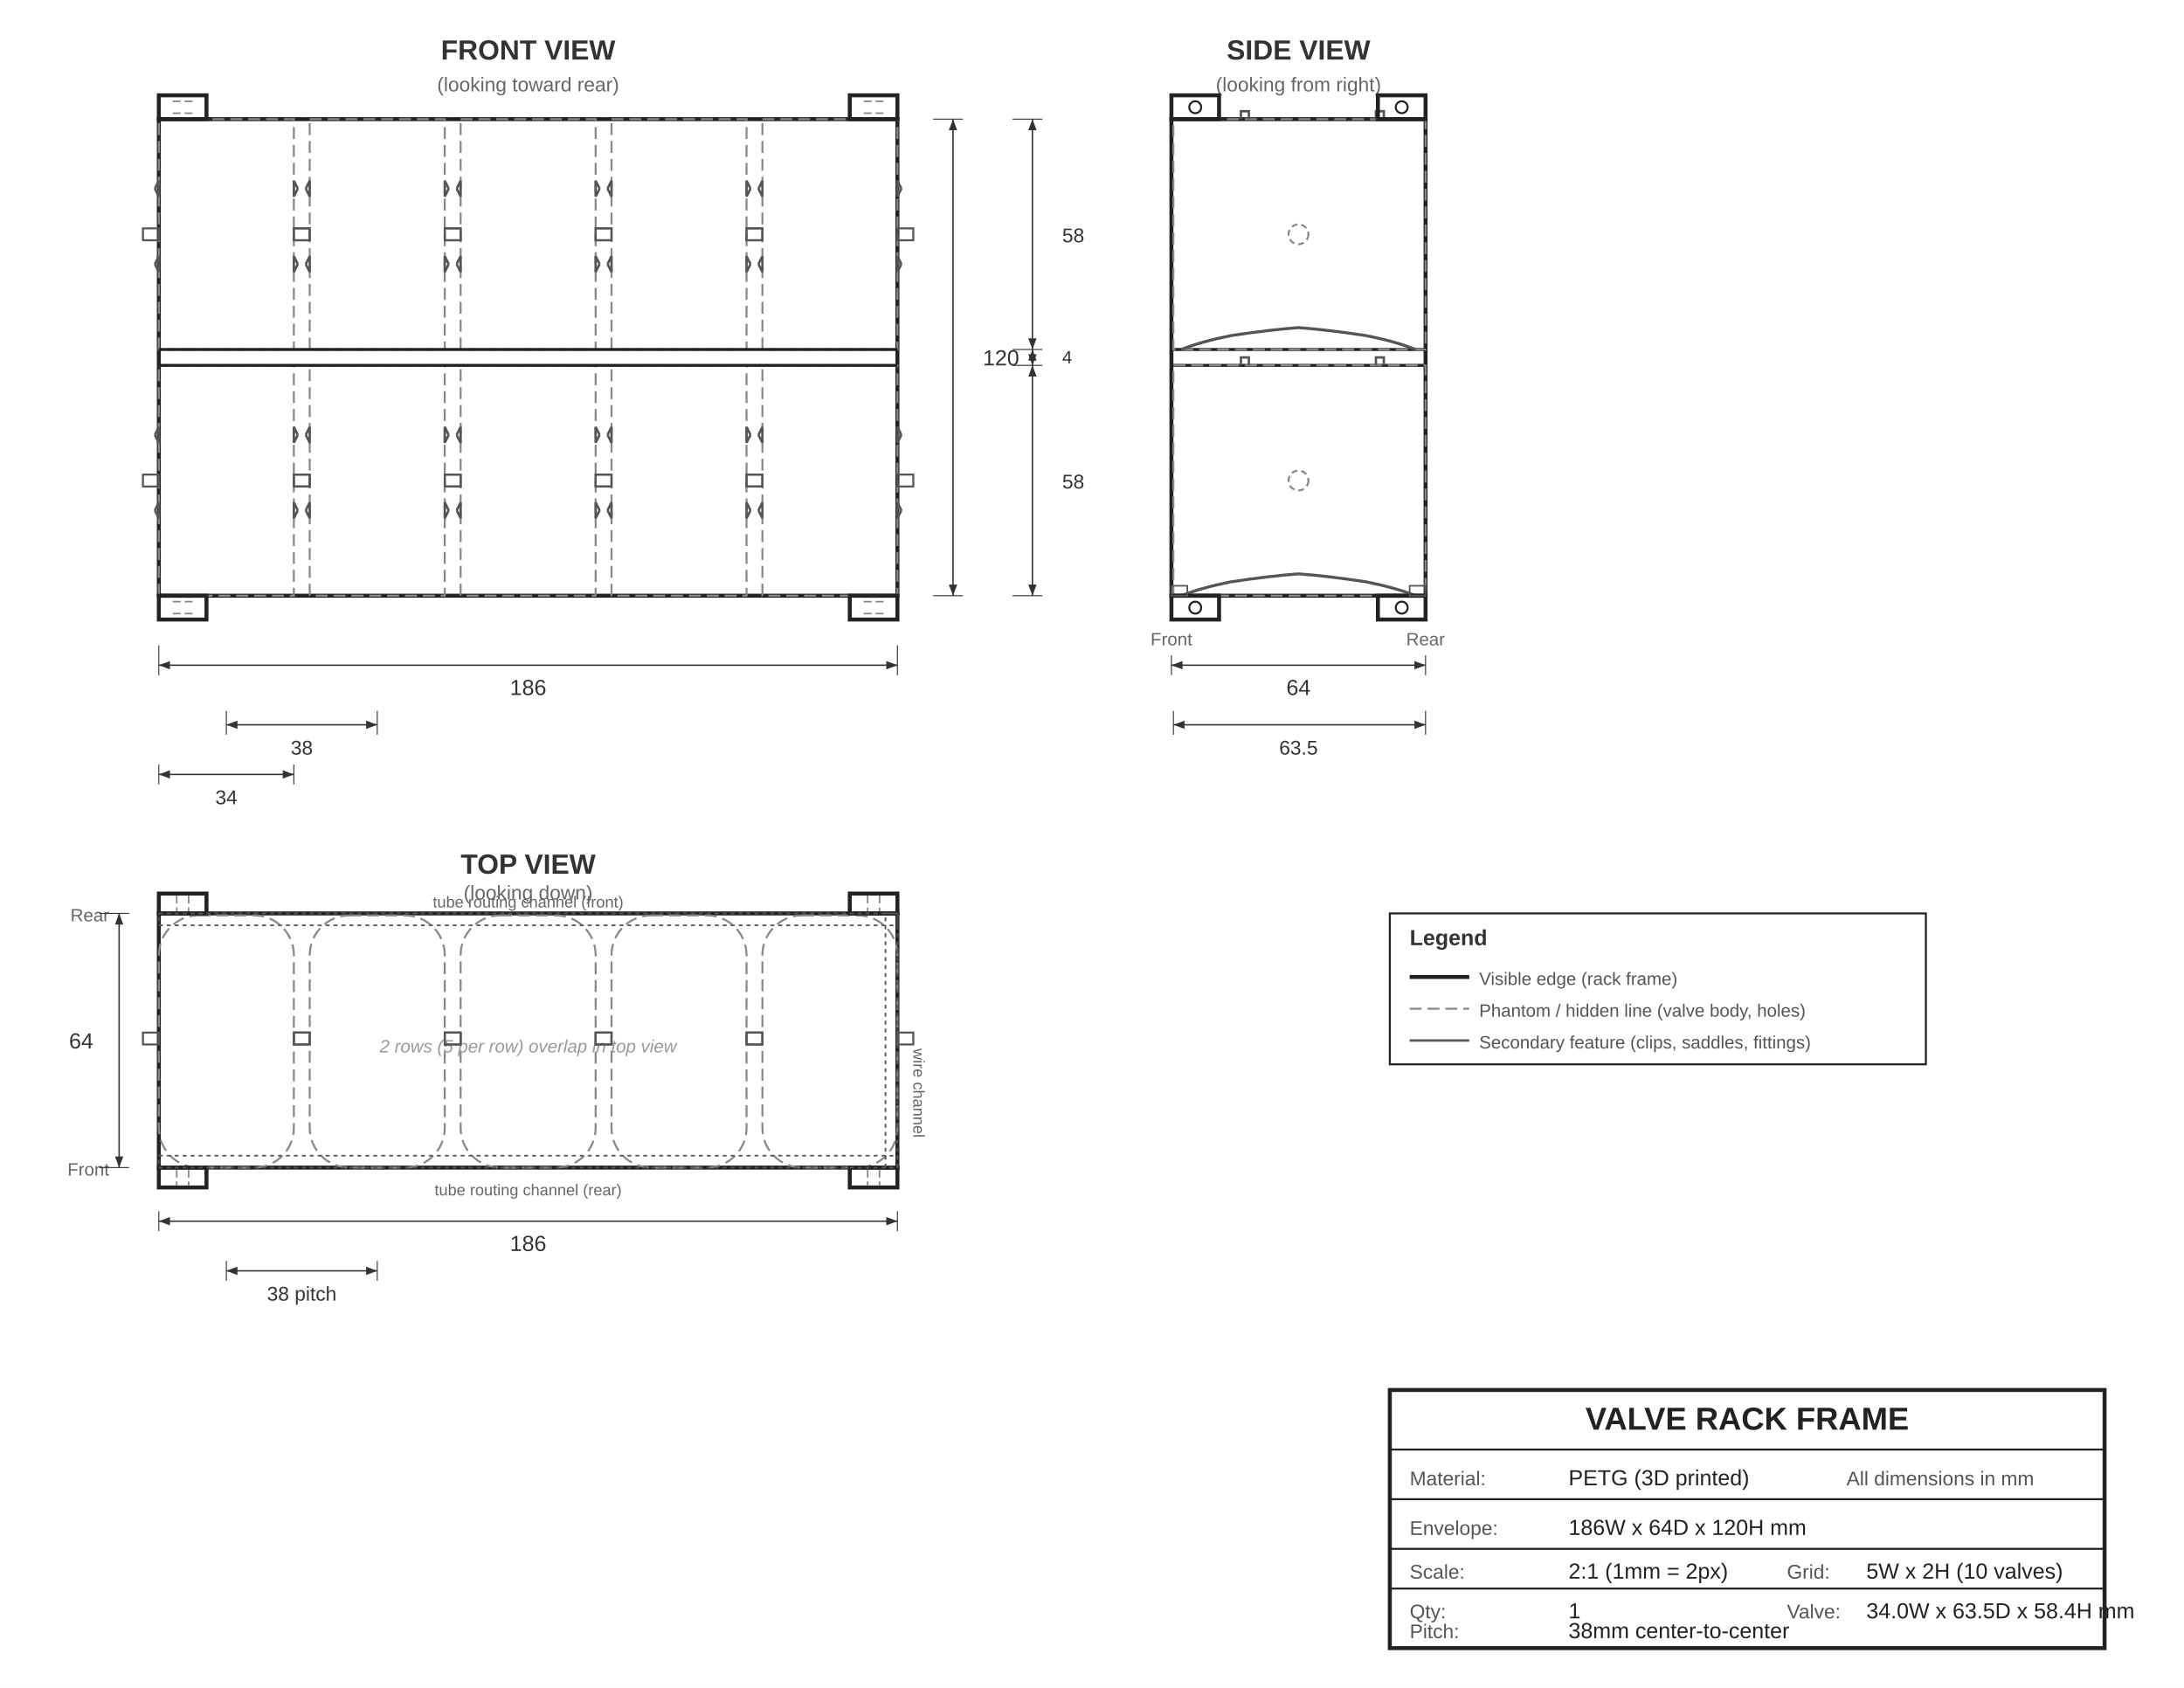
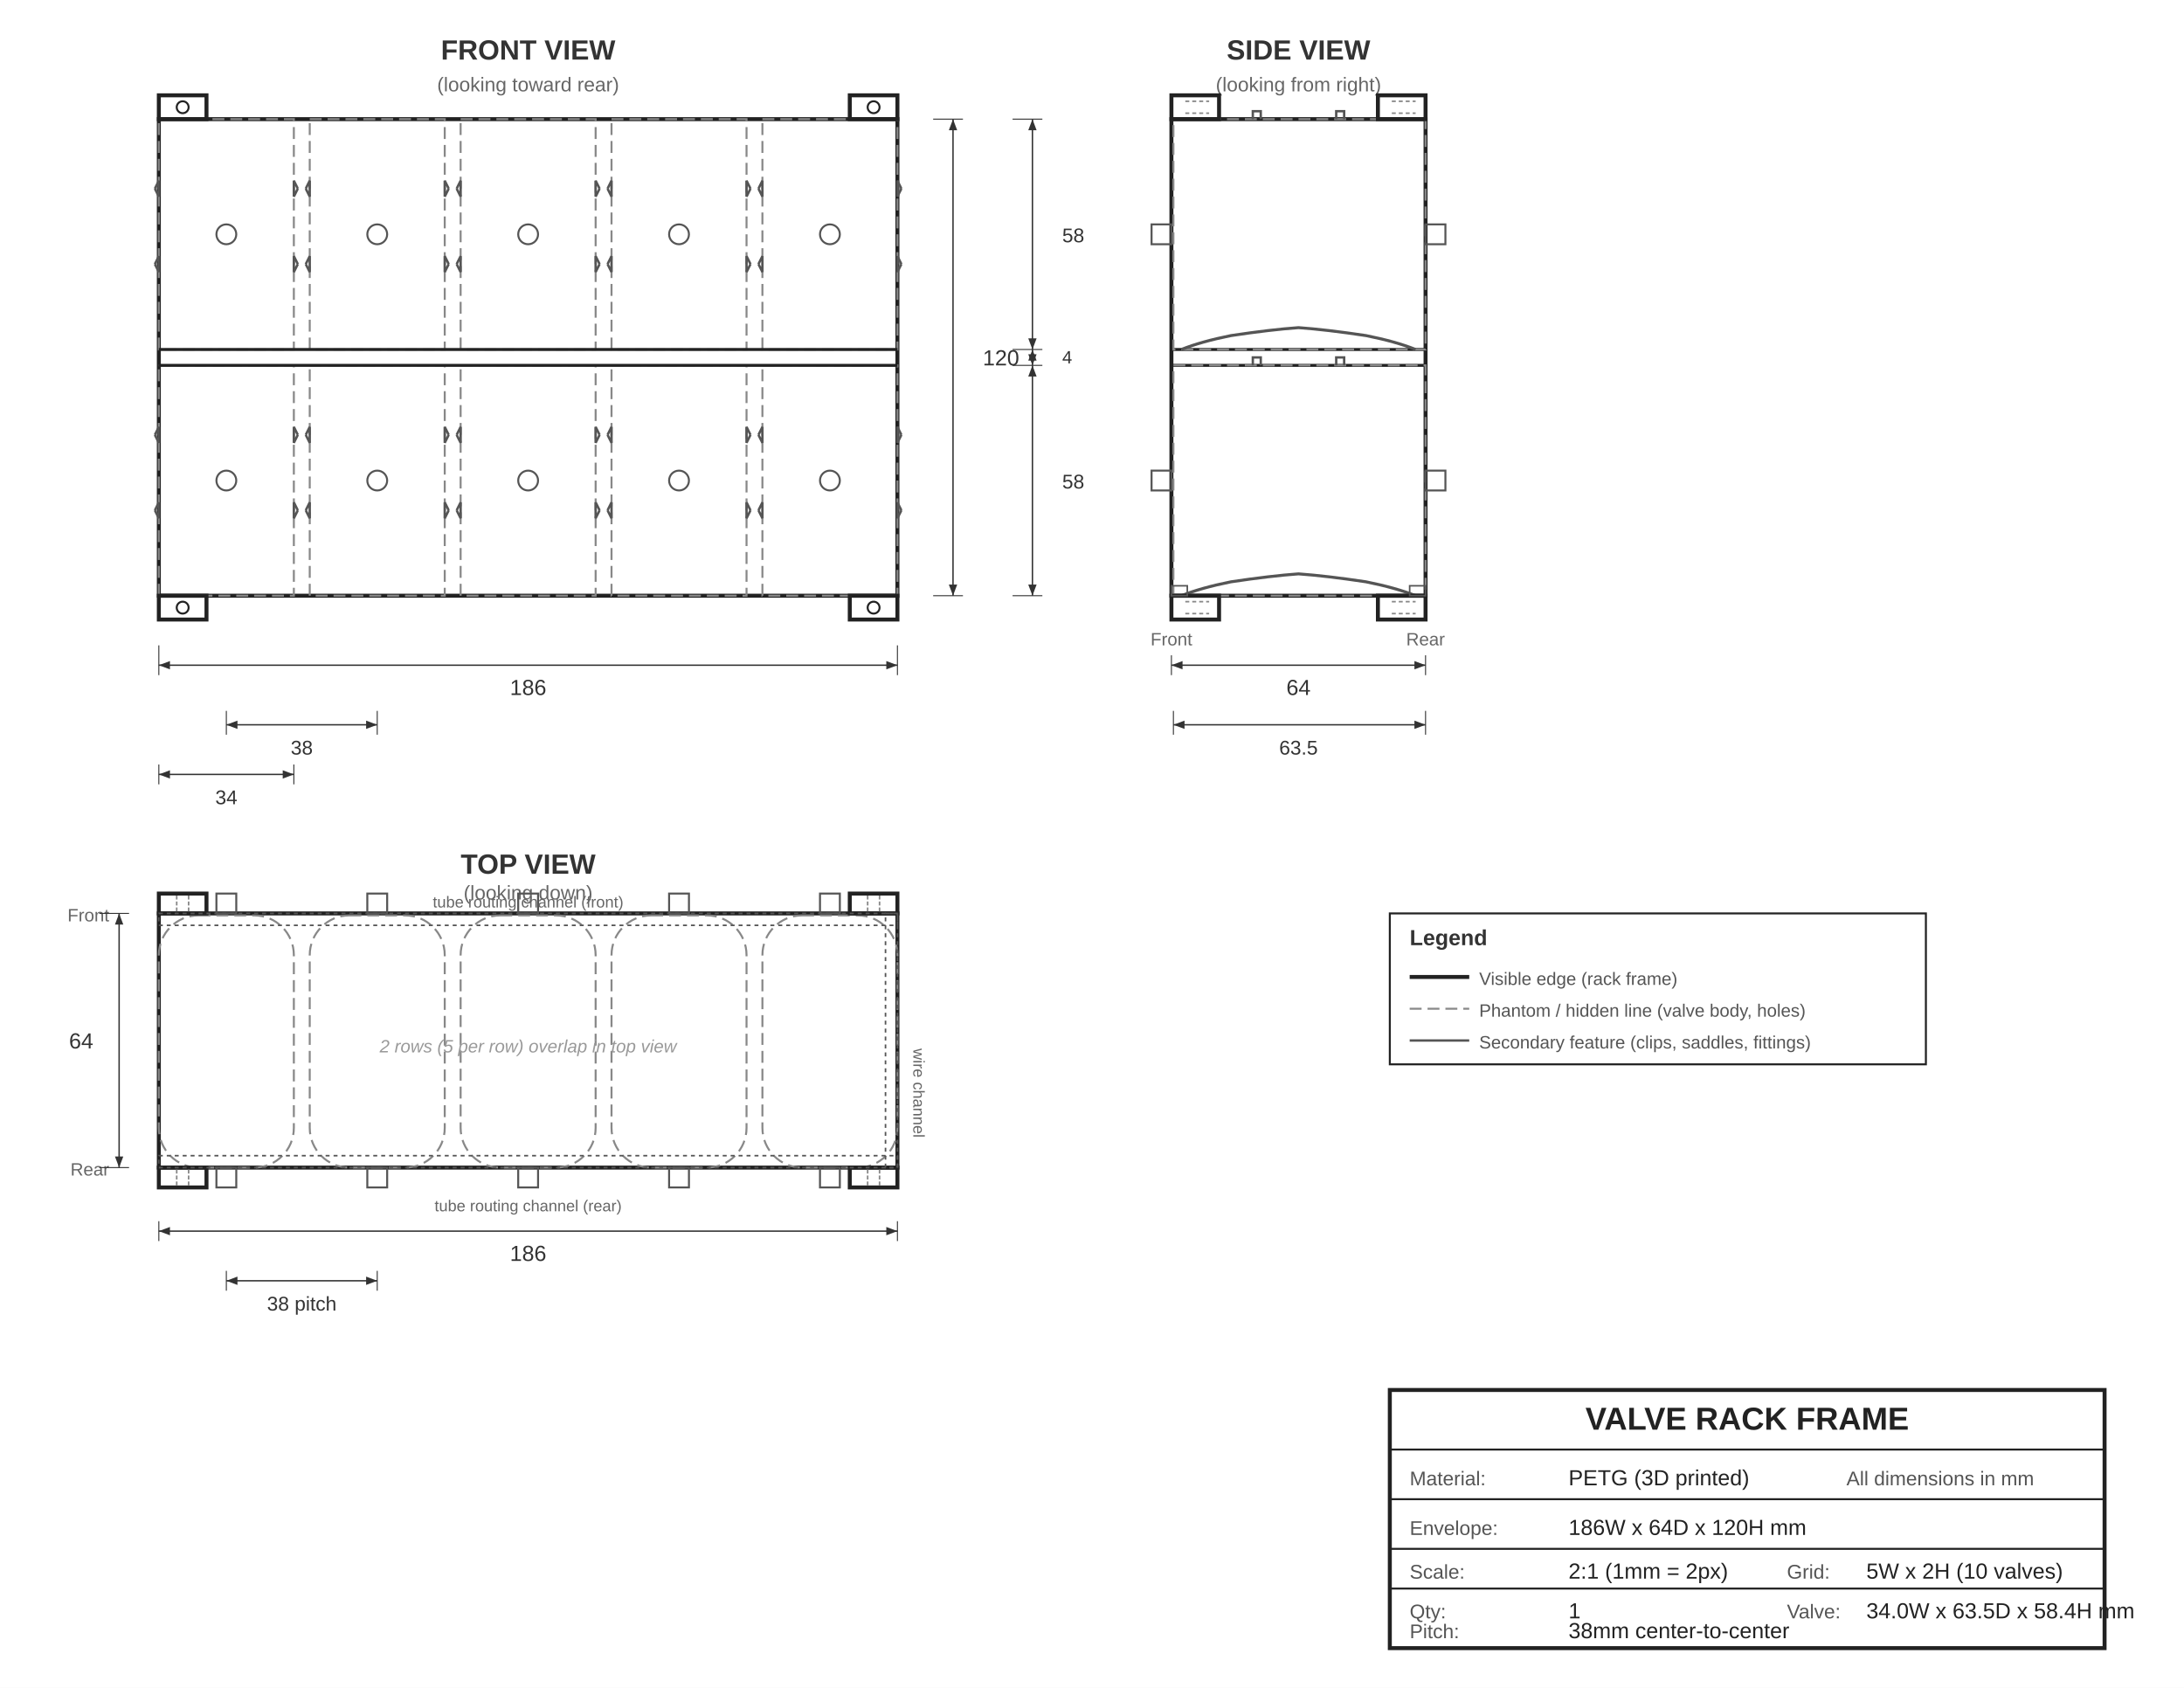
<svg xmlns="http://www.w3.org/2000/svg" viewBox="0 0 1100 850" width="1100" height="850" font-family="Arial, Helvetica, sans-serif">
  <defs>
    <marker id="arrow" markerWidth="8" markerHeight="6" refX="8" refY="3" orient="auto">
      <path d="M0,0 L8,3 L0,6 Z" fill="#333" />
    </marker>
    <marker id="arrow-rev" markerWidth="8" markerHeight="6" refX="0" refY="3" orient="auto">
      <path d="M8,0 L0,3 L8,6 Z" fill="#333" />
    </marker>
  </defs>
  <rect width="1100" height="850" fill="white" />
  <text x="266" y="30" text-anchor="middle" font-size="14" font-weight="bold" fill="#333">FRONT VIEW</text>
  <text x="266" y="46" text-anchor="middle" font-size="10" fill="#666">(looking toward rear)</text>
  <rect x="80" y="60" width="372" height="240" fill="none" stroke="#222" stroke-width="2" />
  <rect x="80" y="60" width="68" height="116" fill="none" stroke="#888" stroke-width="1" stroke-dasharray="6,3" />
  <rect x="156" y="60" width="68" height="116" fill="none" stroke="#888" stroke-width="1" stroke-dasharray="6,3" />
  <rect x="232" y="60" width="68" height="116" fill="none" stroke="#888" stroke-width="1" stroke-dasharray="6,3" />
  <rect x="308" y="60" width="68" height="116" fill="none" stroke="#888" stroke-width="1" stroke-dasharray="6,3" />
  <rect x="384" y="60" width="68" height="116" fill="none" stroke="#888" stroke-width="1" stroke-dasharray="6,3" />
  <rect x="80" y="184" width="68" height="116" fill="none" stroke="#888" stroke-width="1" stroke-dasharray="6,3" />
  <rect x="156" y="184" width="68" height="116" fill="none" stroke="#888" stroke-width="1" stroke-dasharray="6,3" />
  <rect x="232" y="184" width="68" height="116" fill="none" stroke="#888" stroke-width="1" stroke-dasharray="6,3" />
  <rect x="308" y="184" width="68" height="116" fill="none" stroke="#888" stroke-width="1" stroke-dasharray="6,3" />
  <rect x="384" y="184" width="68" height="116" fill="none" stroke="#888" stroke-width="1" stroke-dasharray="6,3" />
  <g stroke="#555" stroke-width="1.2" fill="none">
    <path d="M78,95 L80,91 L80,99 L78,95" />
    <path d="M150,95 L148,91 L148,99 L150,95" />
    <path d="M78,133 L80,129 L80,137 L78,133" />
    <path d="M150,133 L148,129 L148,137 L150,133" />
    <path d="M154,95 L156,91 L156,99 L154,95" />
    <path d="M226,95 L224,91 L224,99 L226,95" />
    <path d="M154,133 L156,129 L156,137 L154,133" />
    <path d="M226,133 L224,129 L224,137 L226,133" />
    <path d="M230,95 L232,91 L232,99 L230,95" />
    <path d="M302,95 L300,91 L300,99 L302,95" />
    <path d="M230,133 L232,129 L232,137 L230,133" />
    <path d="M302,133 L300,129 L300,137 L302,133" />
    <path d="M306,95 L308,91 L308,99 L306,95" />
    <path d="M378,95 L376,91 L376,99 L378,95" />
    <path d="M306,133 L308,129 L308,137 L306,133" />
    <path d="M378,133 L376,129 L376,137 L378,133" />
    <path d="M382,95 L384,91 L384,99 L382,95" />
    <path d="M454,95 L452,91 L452,99 L454,95" />
    <path d="M382,133 L384,129 L384,137 L382,133" />
    <path d="M454,133 L452,129 L452,137 L454,133" />
    <path d="M78,219 L80,215 L80,223 L78,219" />
    <path d="M150,219 L148,215 L148,223 L150,219" />
    <path d="M78,257 L80,253 L80,261 L78,257" />
    <path d="M150,257 L148,253 L148,261 L150,257" />
    <path d="M154,219 L156,215 L156,223 L154,219" />
    <path d="M226,219 L224,215 L224,223 L226,219" />
    <path d="M154,257 L156,253 L156,261 L154,257" />
    <path d="M226,257 L224,253 L224,261 L226,257" />
    <path d="M230,219 L232,215 L232,223 L230,219" />
    <path d="M302,219 L300,215 L300,223 L302,219" />
    <path d="M230,257 L232,253 L232,261 L230,257" />
    <path d="M302,257 L300,253 L300,261 L302,257" />
    <path d="M306,219 L308,215 L308,223 L306,219" />
    <path d="M378,219 L376,215 L376,223 L378,219" />
    <path d="M306,257 L308,253 L308,261 L306,257" />
    <path d="M378,257 L376,253 L376,261 L378,257" />
    <path d="M382,219 L384,215 L384,223 L382,219" />
    <path d="M454,219 L452,215 L452,223 L454,219" />
    <path d="M382,257 L384,253 L384,261 L382,257" />
    <path d="M454,257 L452,253 L452,261 L454,257" />
  </g>
  <g fill="none" stroke="#555" stroke-width="1">
-     <rect x="72" y="115" width="8" height="6" />
-     <rect x="148" y="115" width="8" height="6" />
-     <rect x="224" y="115" width="8" height="6" />
-     <rect x="300" y="115" width="8" height="6" />
-     <rect x="376" y="115" width="8" height="6" />
-     <rect x="148" y="115" width="8" height="6" />
-     <rect x="224" y="115" width="8" height="6" />
-     <rect x="300" y="115" width="8" height="6" />
-     <rect x="376" y="115" width="8" height="6" />
-     <rect x="452" y="115" width="8" height="6" />
-     <rect x="72" y="239" width="8" height="6" />
-     <rect x="148" y="239" width="8" height="6" />
-     <rect x="224" y="239" width="8" height="6" />
-     <rect x="300" y="239" width="8" height="6" />
-     <rect x="376" y="239" width="8" height="6" />
-     <rect x="148" y="239" width="8" height="6" />
-     <rect x="224" y="239" width="8" height="6" />
-     <rect x="300" y="239" width="8" height="6" />
-     <rect x="376" y="239" width="8" height="6" />
-     <rect x="452" y="239" width="8" height="6" />
+     <circle cx="114" cy="118" r="5" />
+     <circle cx="190" cy="118" r="5" />
+     <circle cx="266" cy="118" r="5" />
+     <circle cx="342" cy="118" r="5" />
+     <circle cx="418" cy="118" r="5" />
+     <circle cx="114" cy="242" r="5" />
+     <circle cx="190" cy="242" r="5" />
+     <circle cx="266" cy="242" r="5" />
+     <circle cx="342" cy="242" r="5" />
+     <circle cx="418" cy="242" r="5" />
  </g>
  <rect x="80" y="300" width="24" height="12" fill="none" stroke="#222" stroke-width="2" />
-   <line x1="87" y1="303" x2="99" y2="303" stroke="#888" stroke-width="0.8" stroke-dasharray="4,2" />
-   <line x1="87" y1="309" x2="99" y2="309" stroke="#888" stroke-width="0.8" stroke-dasharray="4,2" />
+   <circle cx="92" cy="306" r="3" fill="none" stroke="#222" stroke-width="1" />
  <rect x="428" y="300" width="24" height="12" fill="none" stroke="#222" stroke-width="2" />
-   <line x1="435" y1="303" x2="447" y2="303" stroke="#888" stroke-width="0.8" stroke-dasharray="4,2" />
-   <line x1="435" y1="309" x2="447" y2="309" stroke="#888" stroke-width="0.8" stroke-dasharray="4,2" />
+   <circle cx="440" cy="306" r="3" fill="none" stroke="#222" stroke-width="1" />
  <rect x="80" y="48" width="24" height="12" fill="none" stroke="#222" stroke-width="2" />
-   <line x1="87" y1="51" x2="99" y2="51" stroke="#888" stroke-width="0.8" stroke-dasharray="4,2" />
-   <line x1="87" y1="57" x2="99" y2="57" stroke="#888" stroke-width="0.8" stroke-dasharray="4,2" />
+   <circle cx="92" cy="54" r="3" fill="none" stroke="#222" stroke-width="1" />
  <rect x="428" y="48" width="24" height="12" fill="none" stroke="#222" stroke-width="2" />
-   <line x1="435" y1="51" x2="447" y2="51" stroke="#888" stroke-width="0.8" stroke-dasharray="4,2" />
-   <line x1="435" y1="57" x2="447" y2="57" stroke="#888" stroke-width="0.8" stroke-dasharray="4,2" />
+   <circle cx="440" cy="54" r="3" fill="none" stroke="#222" stroke-width="1" />
  <line x1="80" y1="176" x2="452" y2="176" stroke="#222" stroke-width="1.5" />
  <line x1="80" y1="184" x2="452" y2="184" stroke="#222" stroke-width="1.5" />
  <line x1="80" y1="340" x2="80" y2="325" stroke="#333" stroke-width="0.5" />
  <line x1="452" y1="340" x2="452" y2="325" stroke="#333" stroke-width="0.5" />
  <line x1="80" y1="335" x2="452" y2="335" stroke="#333" stroke-width="0.7" marker-start="url(#arrow-rev)" marker-end="url(#arrow)" />
  <text x="266" y="350" text-anchor="middle" font-size="11" fill="#333">186</text>
  <line x1="470" y1="60" x2="485" y2="60" stroke="#333" stroke-width="0.5" />
  <line x1="470" y1="300" x2="485" y2="300" stroke="#333" stroke-width="0.5" />
  <line x1="480" y1="60" x2="480" y2="300" stroke="#333" stroke-width="0.7" marker-start="url(#arrow-rev)" marker-end="url(#arrow)" />
  <text x="495" y="184" text-anchor="start" font-size="11" fill="#333">120</text>
  <line x1="114" y1="370" x2="114" y2="358" stroke="#333" stroke-width="0.5" />
  <line x1="190" y1="370" x2="190" y2="358" stroke="#333" stroke-width="0.5" />
  <line x1="114" y1="365" x2="190" y2="365" stroke="#333" stroke-width="0.7" marker-start="url(#arrow-rev)" marker-end="url(#arrow)" />
  <text x="152" y="380" text-anchor="middle" font-size="10" fill="#333">38</text>
  <line x1="80" y1="395" x2="80" y2="385" stroke="#333" stroke-width="0.5" />
  <line x1="148" y1="395" x2="148" y2="385" stroke="#333" stroke-width="0.5" />
  <line x1="80" y1="390" x2="148" y2="390" stroke="#333" stroke-width="0.7" marker-start="url(#arrow-rev)" marker-end="url(#arrow)" />
  <text x="114" y="405" text-anchor="middle" font-size="10" fill="#333">34</text>
  <line x1="510" y1="184" x2="525" y2="184" stroke="#333" stroke-width="0.5" />
  <line x1="510" y1="300" x2="525" y2="300" stroke="#333" stroke-width="0.5" />
  <line x1="520" y1="184" x2="520" y2="300" stroke="#333" stroke-width="0.7" marker-start="url(#arrow-rev)" marker-end="url(#arrow)" />
  <text x="535" y="246" text-anchor="start" font-size="10" fill="#333">58</text>
  <line x1="510" y1="176" x2="525" y2="176" stroke="#333" stroke-width="0.5" />
  <line x1="520" y1="176" x2="520" y2="184" stroke="#333" stroke-width="0.7" marker-start="url(#arrow-rev)" marker-end="url(#arrow)" />
  <text x="535" y="183" text-anchor="start" font-size="9" fill="#333">4</text>
  <line x1="510" y1="60" x2="525" y2="60" stroke="#333" stroke-width="0.5" />
  <line x1="520" y1="60" x2="520" y2="176" stroke="#333" stroke-width="0.7" marker-start="url(#arrow-rev)" marker-end="url(#arrow)" />
  <text x="535" y="122" text-anchor="start" font-size="10" fill="#333">58</text>
  <text x="654" y="30" text-anchor="middle" font-size="14" font-weight="bold" fill="#333">SIDE VIEW</text>
  <text x="654" y="46" text-anchor="middle" font-size="10" fill="#666">(looking from right)</text>
  <rect x="590" y="60" width="128" height="240" fill="none" stroke="#222" stroke-width="2" />
  <line x1="590" y1="176" x2="718" y2="176" stroke="#222" stroke-width="1.5" />
  <line x1="590" y1="184" x2="718" y2="184" stroke="#222" stroke-width="1.5" />
  <rect x="591" y="60" width="127" height="116" fill="none" stroke="#888" stroke-width="1" stroke-dasharray="6,3" />
  <rect x="591" y="184" width="127" height="116" fill="none" stroke="#888" stroke-width="1" stroke-dasharray="6,3" />
  <path d="M595,176 Q605,172 620,169 Q640,166 654,165 Q668,166 688,169 Q703,172 713,176" fill="none" stroke="#555" stroke-width="1.5" />
  <path d="M595,300 Q605,296 620,293 Q640,290 654,289 Q668,290 688,293 Q703,296 713,300" fill="none" stroke="#555" stroke-width="1.5" />
  <g stroke="#555" stroke-width="1.2" fill="none">
-     <path d="M625,60 L625,56 L629,56 L629,60" />
-     <path d="M693,60 L693,56 L697,56 L697,60" />
-     <path d="M625,184 L625,180 L629,180 L629,184" />
-     <path d="M693,184 L693,180 L697,180 L697,184" />
-   </g>
-   <circle cx="654" cy="118" r="5" fill="none" stroke="#888" stroke-width="1" stroke-dasharray="3,2" />
-   <circle cx="654" cy="242" r="5" fill="none" stroke="#888" stroke-width="1" stroke-dasharray="3,2" />
+     <path d="M631,60 L631,56 L635,56 L635,60" />
+     <path d="M673,60 L673,56 L677,56 L677,60" />
+     <path d="M631,184 L631,180 L635,180 L635,184" />
+     <path d="M673,184 L673,180 L677,180 L677,184" />
+   </g>
+   <g fill="none" stroke="#555" stroke-width="1">
+     <rect x="580" y="113" width="10" height="10" />
+     <rect x="718" y="113" width="10" height="10" />
+     <rect x="580" y="237" width="10" height="10" />
+     <rect x="718" y="237" width="10" height="10" />
+   </g>
  <rect x="590" y="300" width="24" height="12" fill="none" stroke="#222" stroke-width="2" />
-   <circle cx="602" cy="306" r="3" fill="none" stroke="#222" stroke-width="1" />
+   <line x1="597" y1="303" x2="609" y2="303" stroke="#888" stroke-width="0.8" stroke-dasharray="2,1.5" />
+   <line x1="597" y1="309" x2="609" y2="309" stroke="#888" stroke-width="0.8" stroke-dasharray="2,1.5" />
  <rect x="694" y="300" width="24" height="12" fill="none" stroke="#222" stroke-width="2" />
-   <circle cx="706" cy="306" r="3" fill="none" stroke="#222" stroke-width="1" />
+   <line x1="701" y1="303" x2="713" y2="303" stroke="#888" stroke-width="0.8" stroke-dasharray="2,1.5" />
+   <line x1="701" y1="309" x2="713" y2="309" stroke="#888" stroke-width="0.8" stroke-dasharray="2,1.5" />
  <rect x="590" y="48" width="24" height="12" fill="none" stroke="#222" stroke-width="2" />
-   <circle cx="602" cy="54" r="3" fill="none" stroke="#222" stroke-width="1" />
+   <line x1="597" y1="51" x2="609" y2="51" stroke="#888" stroke-width="0.8" stroke-dasharray="2,1.5" />
+   <line x1="597" y1="57" x2="609" y2="57" stroke="#888" stroke-width="0.8" stroke-dasharray="2,1.5" />
  <rect x="694" y="48" width="24" height="12" fill="none" stroke="#222" stroke-width="2" />
-   <circle cx="706" cy="54" r="3" fill="none" stroke="#222" stroke-width="1" />
+   <line x1="701" y1="51" x2="713" y2="51" stroke="#888" stroke-width="0.8" stroke-dasharray="2,1.5" />
+   <line x1="701" y1="57" x2="713" y2="57" stroke="#888" stroke-width="0.8" stroke-dasharray="2,1.5" />
  <rect x="590" y="295" width="8" height="5" fill="none" stroke="#555" stroke-width="0.8" />
  <rect x="710" y="295" width="8" height="5" fill="none" stroke="#555" stroke-width="0.8" />
  <text x="590" y="325" text-anchor="middle" font-size="9" fill="#666">Front</text>
  <text x="718" y="325" text-anchor="middle" font-size="9" fill="#666">Rear</text>
  <line x1="590" y1="340" x2="590" y2="330" stroke="#333" stroke-width="0.5" />
  <line x1="718" y1="340" x2="718" y2="330" stroke="#333" stroke-width="0.5" />
  <line x1="590" y1="335" x2="718" y2="335" stroke="#333" stroke-width="0.7" marker-start="url(#arrow-rev)" marker-end="url(#arrow)" />
  <text x="654" y="350" text-anchor="middle" font-size="11" fill="#333">64</text>
  <line x1="591" y1="370" x2="591" y2="358" stroke="#333" stroke-width="0.5" />
  <line x1="718" y1="370" x2="718" y2="358" stroke="#333" stroke-width="0.5" />
  <line x1="591" y1="365" x2="718" y2="365" stroke="#333" stroke-width="0.7" marker-start="url(#arrow-rev)" marker-end="url(#arrow)" />
  <text x="654" y="380" text-anchor="middle" font-size="10" fill="#333">63.5</text>
  <text x="266" y="440" text-anchor="middle" font-size="14" font-weight="bold" fill="#333">TOP VIEW</text>
  <text x="266" y="453" text-anchor="middle" font-size="10" fill="#666">(looking down)</text>
  <rect x="80" y="460" width="372" height="128" fill="none" stroke="#222" stroke-width="2" />
  <g fill="none" stroke="#888" stroke-width="1" stroke-dasharray="6,3">
    <rect x="80" y="461" width="68" height="127" rx="20" ry="20" />
    <rect x="156" y="461" width="68" height="127" rx="20" ry="20" />
    <rect x="232" y="461" width="68" height="127" rx="20" ry="20" />
    <rect x="308" y="461" width="68" height="127" rx="20" ry="20" />
    <rect x="384" y="461" width="68" height="127" rx="20" ry="20" />
  </g>
  <text x="266" y="530" text-anchor="middle" font-size="9" fill="#999" font-style="italic">2 rows (5 per row) overlap in top view</text>
  <g fill="none" stroke="#555" stroke-width="1">
-     <rect x="72" y="520" width="8" height="6" />
-     <rect x="148" y="520" width="8" height="6" />
-     <rect x="224" y="520" width="8" height="6" />
-     <rect x="300" y="520" width="8" height="6" />
-     <rect x="376" y="520" width="8" height="6" />
-     <rect x="148" y="520" width="8" height="6" />
-     <rect x="224" y="520" width="8" height="6" />
-     <rect x="300" y="520" width="8" height="6" />
-     <rect x="376" y="520" width="8" height="6" />
-     <rect x="452" y="520" width="8" height="6" />
-   </g>
+     <rect x="109" y="450" width="10" height="10" />
+     <rect x="185" y="450" width="10" height="10" />
+     <rect x="261" y="450" width="10" height="10" />
+     <rect x="337" y="450" width="10" height="10" />
+     <rect x="413" y="450" width="10" height="10" />
+     <rect x="109" y="588" width="10" height="10" />
+     <rect x="185" y="588" width="10" height="10" />
+     <rect x="261" y="588" width="10" height="10" />
+     <rect x="337" y="588" width="10" height="10" />
+     <rect x="413" y="588" width="10" height="10" />
+   </g>
+   <rect x="80" y="450" width="24" height="10" fill="none" stroke="#222" stroke-width="2" />
+   <line x1="89" y1="451" x2="89" y2="459" stroke="#888" stroke-width="0.8" stroke-dasharray="2,1" />
+   <line x1="95" y1="451" x2="95" y2="459" stroke="#888" stroke-width="0.8" stroke-dasharray="2,1" />
+   <rect x="428" y="450" width="24" height="10" fill="none" stroke="#222" stroke-width="2" />
+   <line x1="437" y1="451" x2="437" y2="459" stroke="#888" stroke-width="0.8" stroke-dasharray="2,1" />
+   <line x1="443" y1="451" x2="443" y2="459" stroke="#888" stroke-width="0.8" stroke-dasharray="2,1" />
  <rect x="80" y="588" width="24" height="10" fill="none" stroke="#222" stroke-width="2" />
-   <line x1="89" y1="589" x2="89" y2="597" stroke="#888" stroke-width="0.8" stroke-dasharray="4,2" />
-   <line x1="95" y1="589" x2="95" y2="597" stroke="#888" stroke-width="0.8" stroke-dasharray="4,2" />
+   <line x1="89" y1="589" x2="89" y2="597" stroke="#888" stroke-width="0.8" stroke-dasharray="2,1" />
+   <line x1="95" y1="589" x2="95" y2="597" stroke="#888" stroke-width="0.8" stroke-dasharray="2,1" />
  <rect x="428" y="588" width="24" height="10" fill="none" stroke="#222" stroke-width="2" />
-   <line x1="437" y1="589" x2="437" y2="597" stroke="#888" stroke-width="0.8" stroke-dasharray="4,2" />
-   <line x1="443" y1="589" x2="443" y2="597" stroke="#888" stroke-width="0.8" stroke-dasharray="4,2" />
-   <rect x="80" y="450" width="24" height="10" fill="none" stroke="#222" stroke-width="2" />
-   <line x1="89" y1="451" x2="89" y2="459" stroke="#888" stroke-width="0.8" stroke-dasharray="4,2" />
-   <line x1="95" y1="451" x2="95" y2="459" stroke="#888" stroke-width="0.8" stroke-dasharray="4,2" />
-   <rect x="428" y="450" width="24" height="10" fill="none" stroke="#222" stroke-width="2" />
-   <line x1="437" y1="451" x2="437" y2="459" stroke="#888" stroke-width="0.8" stroke-dasharray="4,2" />
-   <line x1="443" y1="451" x2="443" y2="459" stroke="#888" stroke-width="0.8" stroke-dasharray="4,2" />
+   <line x1="437" y1="589" x2="437" y2="597" stroke="#888" stroke-width="0.8" stroke-dasharray="2,1" />
+   <line x1="443" y1="589" x2="443" y2="597" stroke="#888" stroke-width="0.8" stroke-dasharray="2,1" />
  <rect x="80" y="460" width="372" height="6" fill="none" stroke="#555" stroke-width="0.8" stroke-dasharray="2,2" />
  <text x="266" y="457" text-anchor="middle" font-size="8" fill="#666">tube routing channel (front)</text>
  <rect x="80" y="582" width="372" height="6" fill="none" stroke="#555" stroke-width="0.8" stroke-dasharray="2,2" />
-   <text x="266" y="602" text-anchor="middle" font-size="8" fill="#666">tube routing channel (rear)</text>
+   <text x="266" y="610" text-anchor="middle" font-size="8" fill="#666">tube routing channel (rear)</text>
  <rect x="446" y="460" width="6" height="128" fill="none" stroke="#555" stroke-width="0.8" stroke-dasharray="2,2" />
  <text x="460" y="528" text-anchor="start" font-size="8" fill="#666" transform="rotate(90,460,528)">wire channel</text>
-   <text x="55" y="464" text-anchor="end" font-size="9" fill="#666">Rear</text>
-   <text x="55" y="592" text-anchor="end" font-size="9" fill="#666">Front</text>
-   <line x1="80" y1="620" x2="80" y2="610" stroke="#333" stroke-width="0.5" />
-   <line x1="452" y1="620" x2="452" y2="610" stroke="#333" stroke-width="0.5" />
-   <line x1="80" y1="615" x2="452" y2="615" stroke="#333" stroke-width="0.7" marker-start="url(#arrow-rev)" marker-end="url(#arrow)" />
-   <text x="266" y="630" text-anchor="middle" font-size="11" fill="#333">186</text>
+   <text x="55" y="464" text-anchor="end" font-size="9" fill="#666">Front</text>
+   <text x="55" y="592" text-anchor="end" font-size="9" fill="#666">Rear</text>
+   <line x1="80" y1="625" x2="80" y2="615" stroke="#333" stroke-width="0.5" />
+   <line x1="452" y1="625" x2="452" y2="615" stroke="#333" stroke-width="0.5" />
+   <line x1="80" y1="620" x2="452" y2="620" stroke="#333" stroke-width="0.7" marker-start="url(#arrow-rev)" marker-end="url(#arrow)" />
+   <text x="266" y="635" text-anchor="middle" font-size="11" fill="#333">186</text>
  <line x1="50" y1="460" x2="65" y2="460" stroke="#333" stroke-width="0.5" />
  <line x1="50" y1="588" x2="65" y2="588" stroke="#333" stroke-width="0.5" />
  <line x1="60" y1="460" x2="60" y2="588" stroke="#333" stroke-width="0.7" marker-start="url(#arrow-rev)" marker-end="url(#arrow)" />
  <text x="47" y="528" text-anchor="end" font-size="11" fill="#333">64</text>
-   <line x1="114" y1="645" x2="114" y2="635" stroke="#333" stroke-width="0.5" />
-   <line x1="190" y1="645" x2="190" y2="635" stroke="#333" stroke-width="0.5" />
-   <line x1="114" y1="640" x2="190" y2="640" stroke="#333" stroke-width="0.7" marker-start="url(#arrow-rev)" marker-end="url(#arrow)" />
-   <text x="152" y="655" text-anchor="middle" font-size="10" fill="#333">38 pitch</text>
+   <line x1="114" y1="650" x2="114" y2="640" stroke="#333" stroke-width="0.5" />
+   <line x1="190" y1="650" x2="190" y2="640" stroke="#333" stroke-width="0.5" />
+   <line x1="114" y1="645" x2="190" y2="645" stroke="#333" stroke-width="0.7" marker-start="url(#arrow-rev)" marker-end="url(#arrow)" />
+   <text x="152" y="660" text-anchor="middle" font-size="10" fill="#333">38 pitch</text>
  <rect x="700" y="460" width="270" height="76" fill="none" stroke="#222" stroke-width="1" />
  <text x="710" y="476" font-size="11" font-weight="bold" fill="#333">Legend</text>
  <line x1="710" y1="492" x2="740" y2="492" stroke="#222" stroke-width="2" />
  <text x="745" y="496" font-size="9" fill="#555">Visible edge (rack frame)</text>
  <line x1="710" y1="508" x2="740" y2="508" stroke="#888" stroke-width="1" stroke-dasharray="6,3" />
  <text x="745" y="512" font-size="9" fill="#555">Phantom / hidden line (valve body, holes)</text>
  <line x1="710" y1="524" x2="740" y2="524" stroke="#555" stroke-width="1.2" />
  <text x="745" y="528" font-size="9" fill="#555">Secondary feature (clips, saddles, fittings)</text>
  <rect x="700" y="700" width="360" height="130" fill="none" stroke="#222" stroke-width="2" />
  <line x1="700" y1="730" x2="1060" y2="730" stroke="#222" stroke-width="1" />
  <line x1="700" y1="755" x2="1060" y2="755" stroke="#222" stroke-width="1" />
  <line x1="700" y1="780" x2="1060" y2="780" stroke="#222" stroke-width="1" />
  <line x1="700" y1="800" x2="1060" y2="800" stroke="#222" stroke-width="1" />
  <text x="880" y="720" text-anchor="middle" font-size="16" font-weight="bold" fill="#222">VALVE RACK FRAME</text>
  <text x="710" y="748" font-size="10" fill="#555">Material:</text>
  <text x="790" y="748" font-size="11" fill="#222">PETG (3D printed)</text>
  <text x="930" y="748" font-size="10" fill="#555">All dimensions in mm</text>
  <text x="710" y="773" font-size="10" fill="#555">Envelope:</text>
  <text x="790" y="773" font-size="11" fill="#222">186W x 64D x 120H mm</text>
  <text x="710" y="795" font-size="10" fill="#555">Scale:</text>
  <text x="790" y="795" font-size="11" fill="#222">2:1 (1mm = 2px)</text>
  <text x="710" y="815" font-size="10" fill="#555">Qty:</text>
  <text x="790" y="815" font-size="11" fill="#222">1</text>
  <text x="900" y="795" font-size="10" fill="#555">Grid:</text>
  <text x="940" y="795" font-size="11" fill="#222">5W x 2H (10 valves)</text>
  <text x="900" y="815" font-size="10" fill="#555">Valve:</text>
  <text x="940" y="815" font-size="11" fill="#222">34.0W x 63.5D x 58.4H mm</text>
  <text x="710" y="825" font-size="10" fill="#555">Pitch:</text>
  <text x="790" y="825" font-size="11" fill="#222">38mm center-to-center</text>
</svg>
